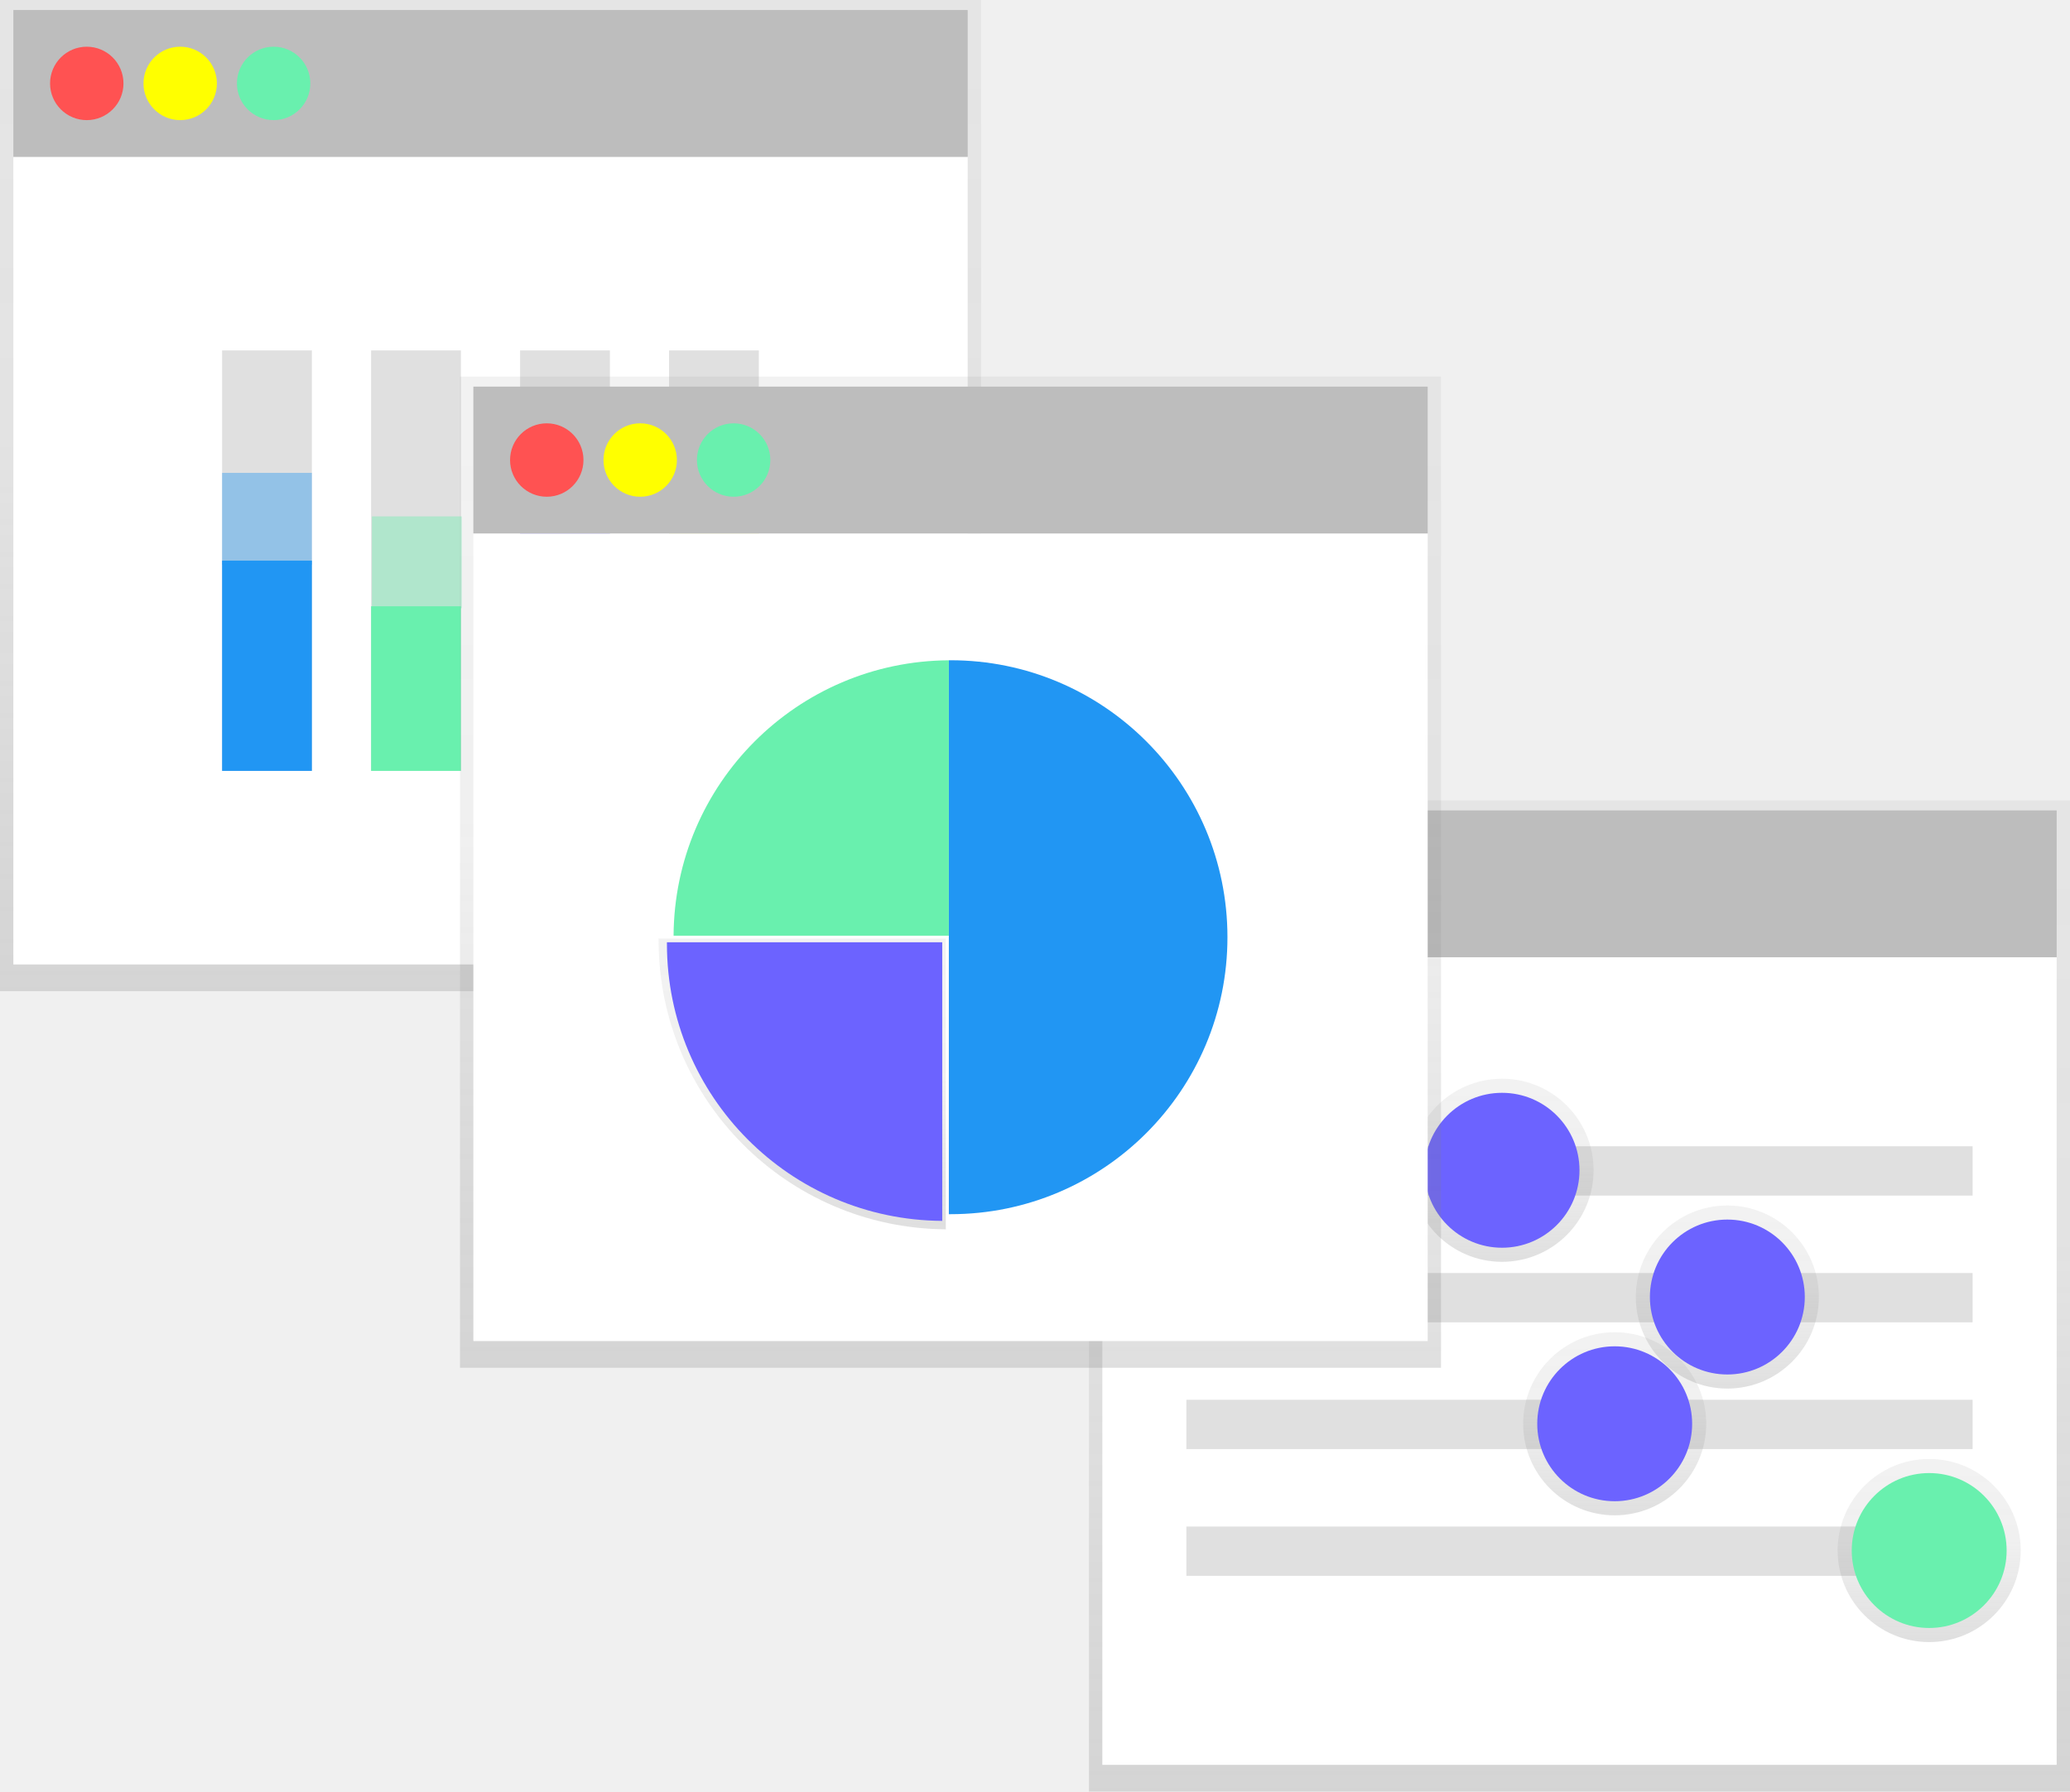
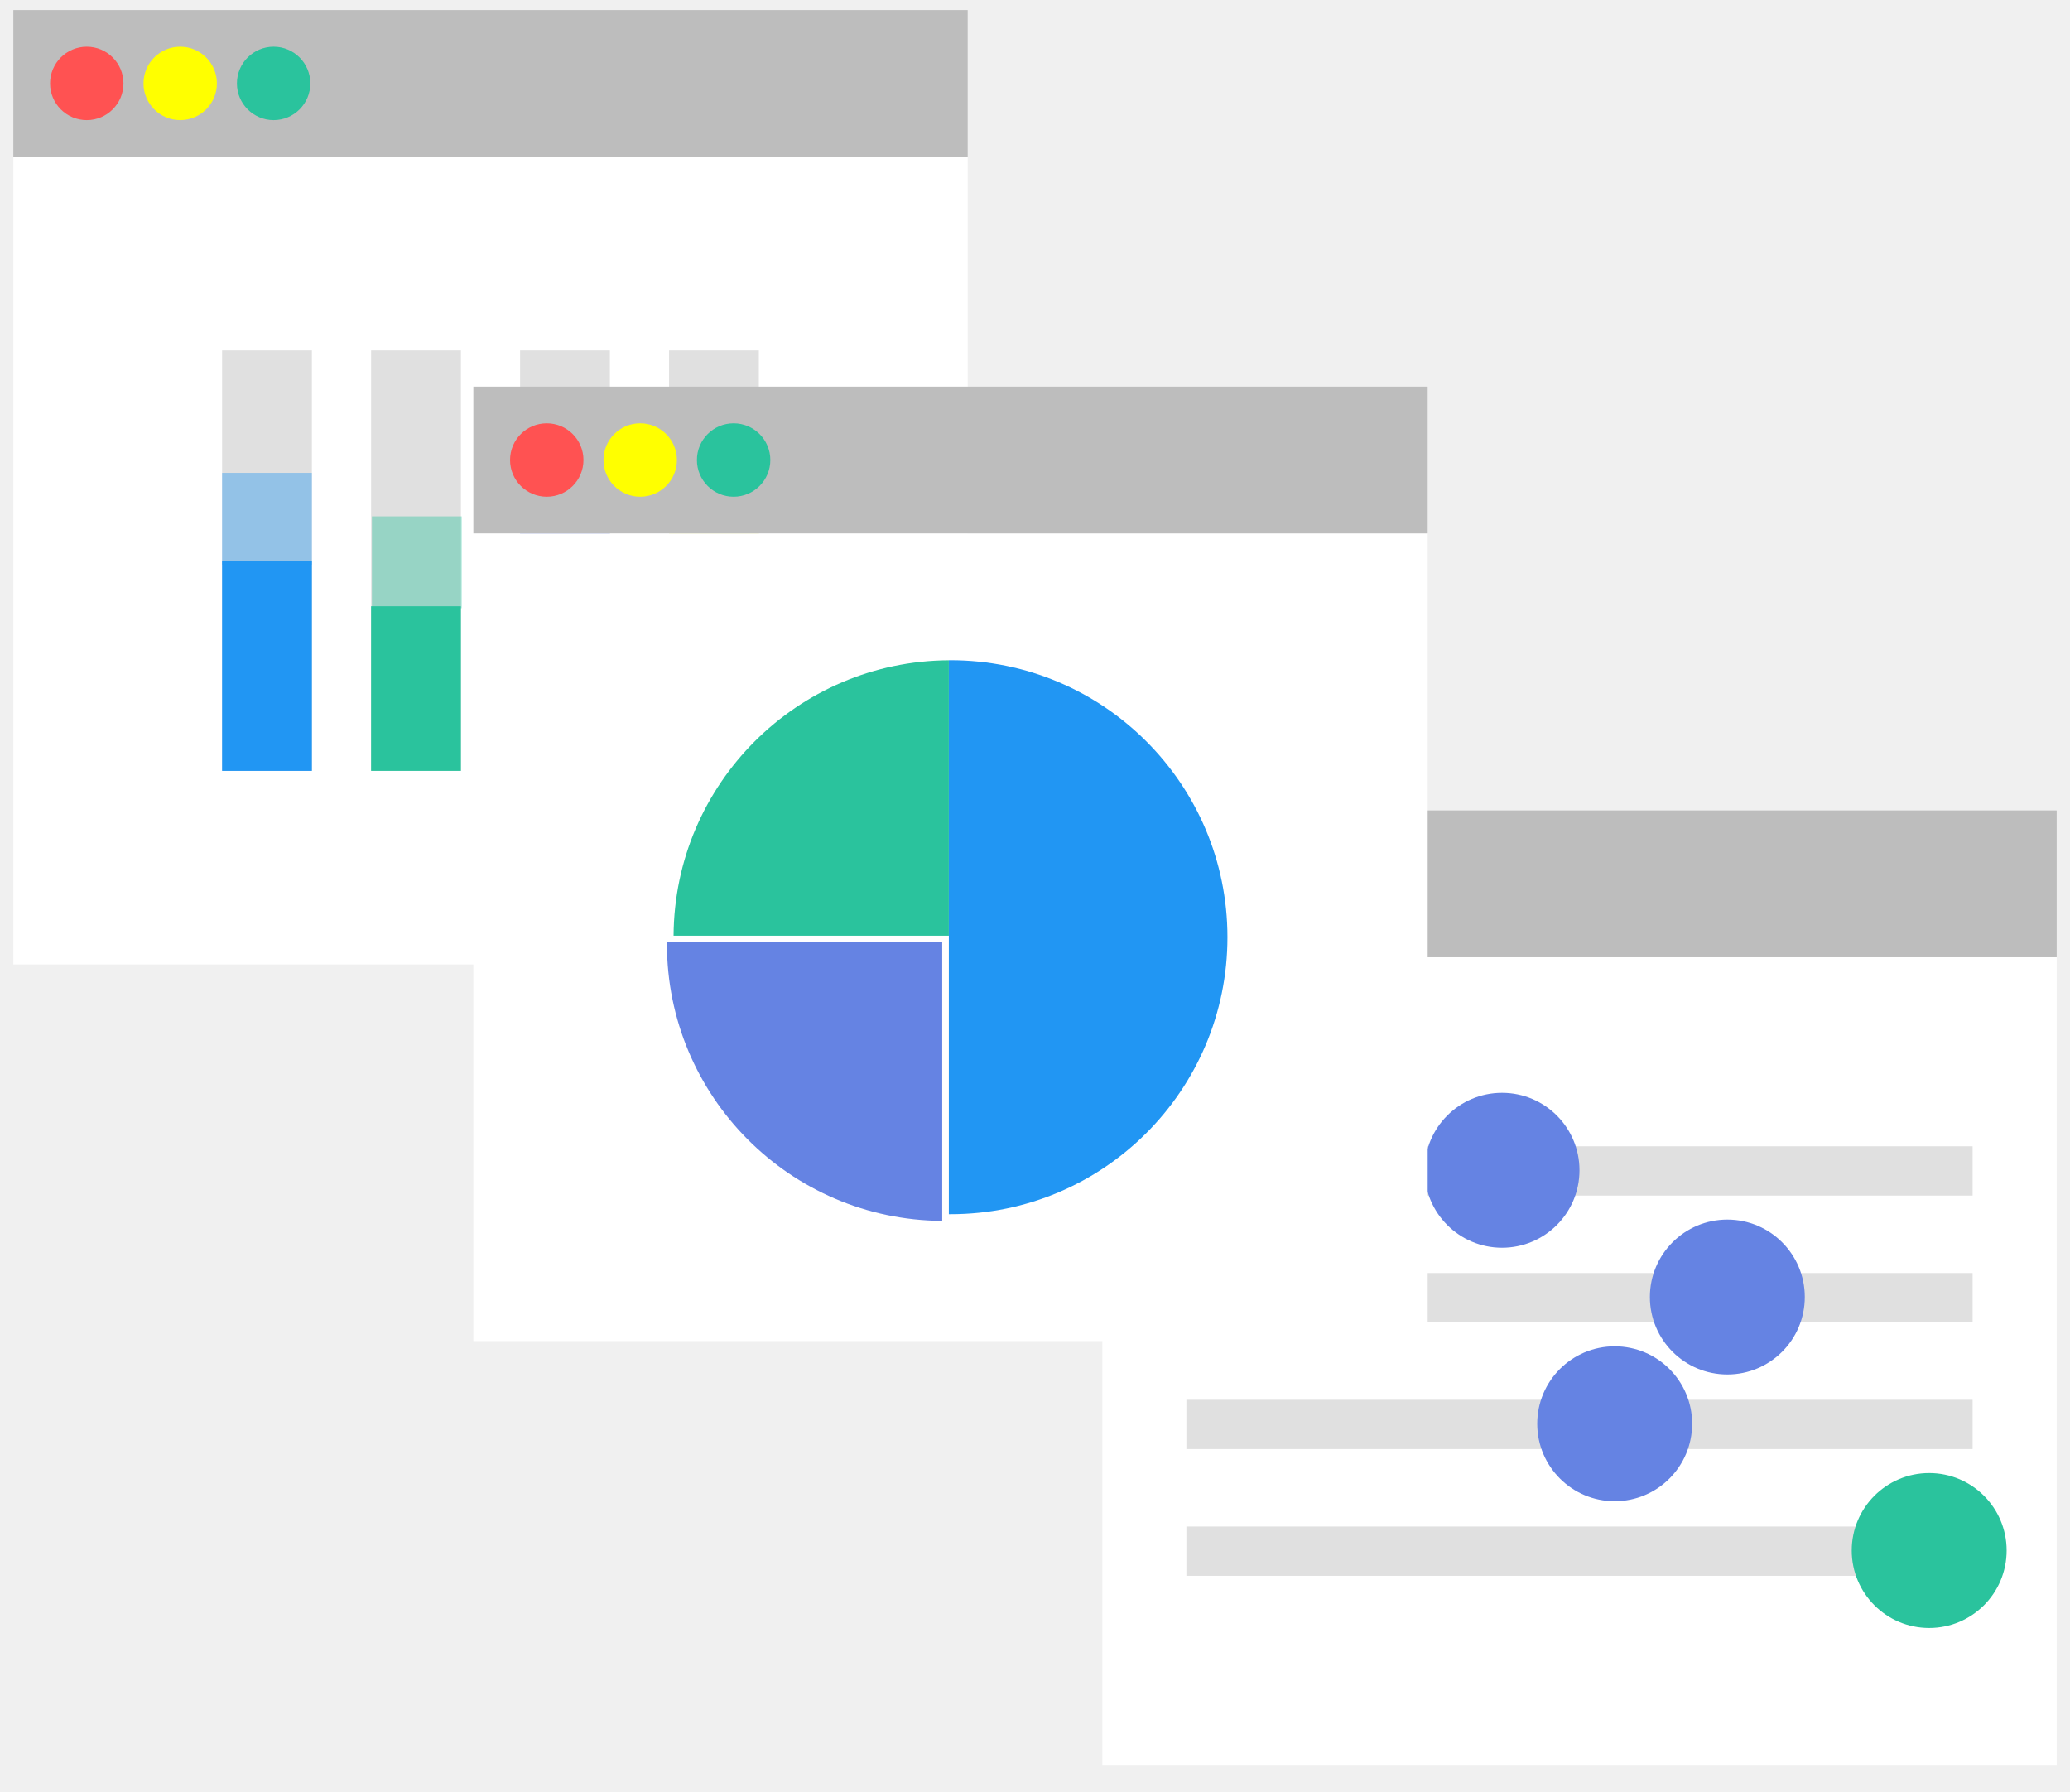
<svg xmlns="http://www.w3.org/2000/svg" xmlns:xlink="http://www.w3.org/1999/xlink" id="67a4f64e-69c0-4cc3-8ffa-07c365bcaba2" data-name="Layer 1" width="882" height="763.27" viewBox="0 0 882 763.27">
  <defs>
    <linearGradient id="c5381c32-26b1-4c20-8943-962bf6473205" x1="673" y1="763.27" x2="673" y2="341" gradientUnits="userSpaceOnUse">
      <stop offset="0" stop-color="gray" stop-opacity="0.25" />
      <stop offset="0.54" stop-color="gray" stop-opacity="0.12" />
      <stop offset="1" stop-color="gray" stop-opacity="0.1" />
    </linearGradient>
-     <linearGradient id="c988871c-32eb-4f1a-8e94-f249f90262fa" x1="640" y1="537.58" x2="640" y2="459.58" xlink:href="#c5381c32-26b1-4c20-8943-962bf6473205" />
-     <linearGradient id="df5bfa86-5197-4bf7-9251-7f88e7557637" x1="736" y1="591.58" x2="736" y2="513.58" xlink:href="#c5381c32-26b1-4c20-8943-962bf6473205" />
-     <linearGradient id="676dcb08-daf3-4740-8363-ed38ae60e592" x1="688" y1="645.58" x2="688" y2="567.58" xlink:href="#c5381c32-26b1-4c20-8943-962bf6473205" />
-     <linearGradient id="c1b2fb2f-3bf9-42d9-abce-467458496684" x1="822" y1="699.58" x2="822" y2="621.58" xlink:href="#c5381c32-26b1-4c20-8943-962bf6473205" />
-     <linearGradient id="427b5ff1-45bb-4b7d-bbf3-3c1f820a6726" x1="209" y1="422.27" x2="209" y2="0" xlink:href="#c5381c32-26b1-4c20-8943-962bf6473205" />
-     <linearGradient id="3132b3fa-8f3b-4ccd-b73b-cd5580cb890d" x1="405" y1="582.71" x2="405" y2="160.45" xlink:href="#c5381c32-26b1-4c20-8943-962bf6473205" />
-     <linearGradient id="8d22b5b0-1fad-4d01-a1bc-1d84c178db01" x1="500.8" y1="592.09" x2="500.8" y2="468.22" xlink:href="#c5381c32-26b1-4c20-8943-962bf6473205" />
+     <linearGradient id="c988871c-32eb-4f1a-8e94-f249f90262fa" x1="640" y1="537.58" x2="640" y2="459.58" xlink:href="#e1595b32-26b1-4c20-8943-962bf6473205" />
+     <linearGradient id="df5bfa86-5197-4bf7-9251-7f88e7557637" x1="736" y1="591.58" x2="736" y2="513.58" xlink:href="#e1595b32-26b1-4c20-8943-962bf6473205" />
+     <linearGradient id="676dcb08-daf3-4740-8363-ed38ae60e592" x1="688" y1="645.58" x2="688" y2="567.58" xlink:href="#e1595b32-26b1-4c20-8943-962bf6473205" />
+     <linearGradient id="c1b2fb2f-3bf9-42d9-abce-467458496684" x1="822" y1="699.58" x2="822" y2="621.58" xlink:href="#e1595b32-26b1-4c20-8943-962bf6473205" />
+     <linearGradient id="427b5ff1-45bb-4b7d-bbf3-3c1f820a6726" x1="209" y1="422.27" x2="209" y2="0" xlink:href="#e1595b32-26b1-4c20-8943-962bf6473205" />
+     <linearGradient id="3132b3fa-8f3b-4ccd-b73b-cd5580cb890d" x1="405" y1="582.71" x2="405" y2="160.45" xlink:href="#e1595b32-26b1-4c20-8943-962bf6473205" />
+     <linearGradient id="8d22b5b0-1fad-4d01-a1bc-1d84c178db01" x1="500.8" y1="592.09" x2="500.8" y2="468.22" xlink:href="#e1595b32-26b1-4c20-8943-962bf6473205" />
  </defs>
-   <rect x="464" y="341" width="418" height="422.27" fill="url(#c5381c32-26b1-4c20-8943-962bf6473205)" />
+   <rect x="464" y="341" width="418" height="422.27" fill="url(#e1595b32-26b1-4c20-8943-962bf6473205)" />
  <rect x="469.69" y="407.82" width="406.63" height="344.07" fill="#fff" />
  <rect x="469.69" y="345.27" width="406.63" height="62.56" fill="#bdbdbd" />
  <circle cx="500.97" cy="376.54" r="15.64" fill="#ff5252" />
  <circle cx="540.78" cy="376.54" r="15.64" fill="#ff0" />
-   <circle cx="580.59" cy="376.54" r="15.64" fill="#69f0ae" />
+   <circle cx="580.59" cy="376.54" r="15.64" fill="#2ac39d" />
  <rect x="505.5" y="488.36" width="335" height="21" fill="#e0e0e0" />
  <rect x="505.5" y="542.36" width="335" height="21" fill="#e0e0e0" />
  <rect x="505.5" y="596.36" width="335" height="21" fill="#e0e0e0" />
  <rect x="505.5" y="650.36" width="335" height="21" fill="#e0e0e0" />
  <circle cx="640" cy="498.58" r="39" fill="url(#c988871c-32eb-4f1a-8e94-f249f90262fa)" />
  <circle cx="736" cy="552.58" r="39" fill="url(#df5bfa86-5197-4bf7-9251-7f88e7557637)" />
  <circle cx="688" cy="606.58" r="39" fill="url(#676dcb08-daf3-4740-8363-ed38ae60e592)" />
  <circle cx="822" cy="660.58" r="39" fill="url(#c1b2fb2f-3bf9-42d9-abce-467458496684)" />
-   <circle cx="640" cy="498.58" r="33" fill="#6c63ff" />
-   <circle cx="736" cy="552.58" r="33" fill="#6c63ff" />
-   <circle cx="688" cy="606.58" r="33" fill="#6c63ff" />
-   <circle cx="822" cy="660.58" r="33" fill="#69f0ae" />
+   <circle cx="640" cy="498.58" r="33" fill="#6583e3" />
+   <circle cx="736" cy="552.58" r="33" fill="#6583e3" />
+   <circle cx="688" cy="606.58" r="33" fill="#6583e3" />
+   <circle cx="822" cy="660.58" r="33" fill="#2ac39d" />
  <rect width="418" height="422.27" fill="url(#427b5ff1-45bb-4b7d-bbf3-3c1f820a6726)" />
  <rect x="5.69" y="66.82" width="406.63" height="344.07" fill="#fff" />
  <rect x="5.69" y="4.27" width="406.63" height="62.56" fill="#bdbdbd" />
  <circle cx="36.97" cy="35.54" r="15.64" fill="#ff5252" />
  <circle cx="76.78" cy="35.54" r="15.64" fill="#ff0" />
-   <circle cx="116.59" cy="35.54" r="15.64" fill="#69f0ae" />
+   <circle cx="116.59" cy="35.54" r="15.64" fill="#2ac39d" />
  <rect x="94.63" y="149.29" width="38.26" height="179.14" fill="#e0e0e0" />
  <rect x="158.12" y="149.29" width="38.26" height="179.14" fill="#e0e0e0" />
  <rect x="221.6" y="149.29" width="38.26" height="179.14" fill="#e0e0e0" />
  <rect x="285.08" y="149.29" width="38.26" height="179.14" fill="#e0e0e0" />
  <rect x="94.63" y="238.86" width="38.26" height="89.57" fill="#2196f3" />
  <g opacity="0.4">
    <rect x="94.63" y="201.46" width="38.26" height="39.13" fill="#2196f3" />
  </g>
-   <rect x="158.47" y="220" width="38.26" height="39.13" fill="#69f0ae" opacity="0.4" />
+   <rect x="158.47" y="220" width="38.26" height="39.13" fill="#2ac39d" opacity="0.4" />
  <rect x="285.1" y="222.05" width="38.26" height="39.13" fill="#ff0" opacity="0.4" />
-   <rect x="158.12" y="258.3" width="38.26" height="70.12" fill="#69f0ae" />
-   <rect x="221.6" y="225.81" width="38.26" height="102.62" fill="#6c63ff" />
-   <rect x="221.6" y="190.16" width="38.26" height="35.65" fill="#6c63ff" opacity="0.4" />
+   <rect x="158.12" y="258.3" width="38.26" height="70.12" fill="#2ac39d" />
+   <rect x="221.6" y="225.81" width="38.26" height="102.62" fill="#6583e3" />
+   <rect x="221.6" y="190.16" width="38.26" height="35.65" fill="#6583e3" opacity="0.4" />
  <rect x="285.08" y="261.47" width="38.26" height="66.96" fill="#ff0" />
  <rect x="196" y="160.45" width="418" height="422.27" fill="url(#3132b3fa-8f3b-4ccd-b73b-cd5580cb890d)" />
  <rect x="201.69" y="227.27" width="406.63" height="344.07" fill="#fff" />
  <rect x="201.69" y="164.71" width="406.63" height="62.56" fill="#bdbdbd" />
  <circle cx="232.97" cy="195.99" r="15.64" fill="#ff5252" />
  <circle cx="272.78" cy="195.99" r="15.64" fill="#ff0" />
-   <circle cx="312.59" cy="195.99" r="15.64" fill="#69f0ae" />
+   <circle cx="312.59" cy="195.99" r="15.64" fill="#2ac39d" />
  <path d="M564,349.66l-.71,0v236l.71,0a118,118,0,0,0,0-236Z" transform="translate(-159 -68.37)" fill="#2196f3" />
-   <path d="M563.29,349.68A118,118,0,0,0,446,467H563.29Z" transform="translate(-159 -68.37)" fill="#69f0ae" />
+   <path d="M563.29,349.68A118,118,0,0,0,446,467H563.29Z" transform="translate(-159 -68.37)" fill="#2ac39d" />
  <path d="M439.61,468.22c0,.25,0,.49,0,.74A123.14,123.14,0,0,0,562,592.09V468.22Z" transform="translate(-159 -68.37)" fill="url(#8d22b5b0-1fad-4d01-a1bc-1d84c178db01)" />
-   <path d="M443.17,469.8c0,.24,0,.47,0,.71a118,118,0,0,0,117.3,118V469.8Z" transform="translate(-159 -68.37)" fill="#6c63ff" />
+   <path d="M443.17,469.8c0,.24,0,.47,0,.71a118,118,0,0,0,117.3,118V469.8Z" transform="translate(-159 -68.37)" fill="#6583e3" />
</svg>
